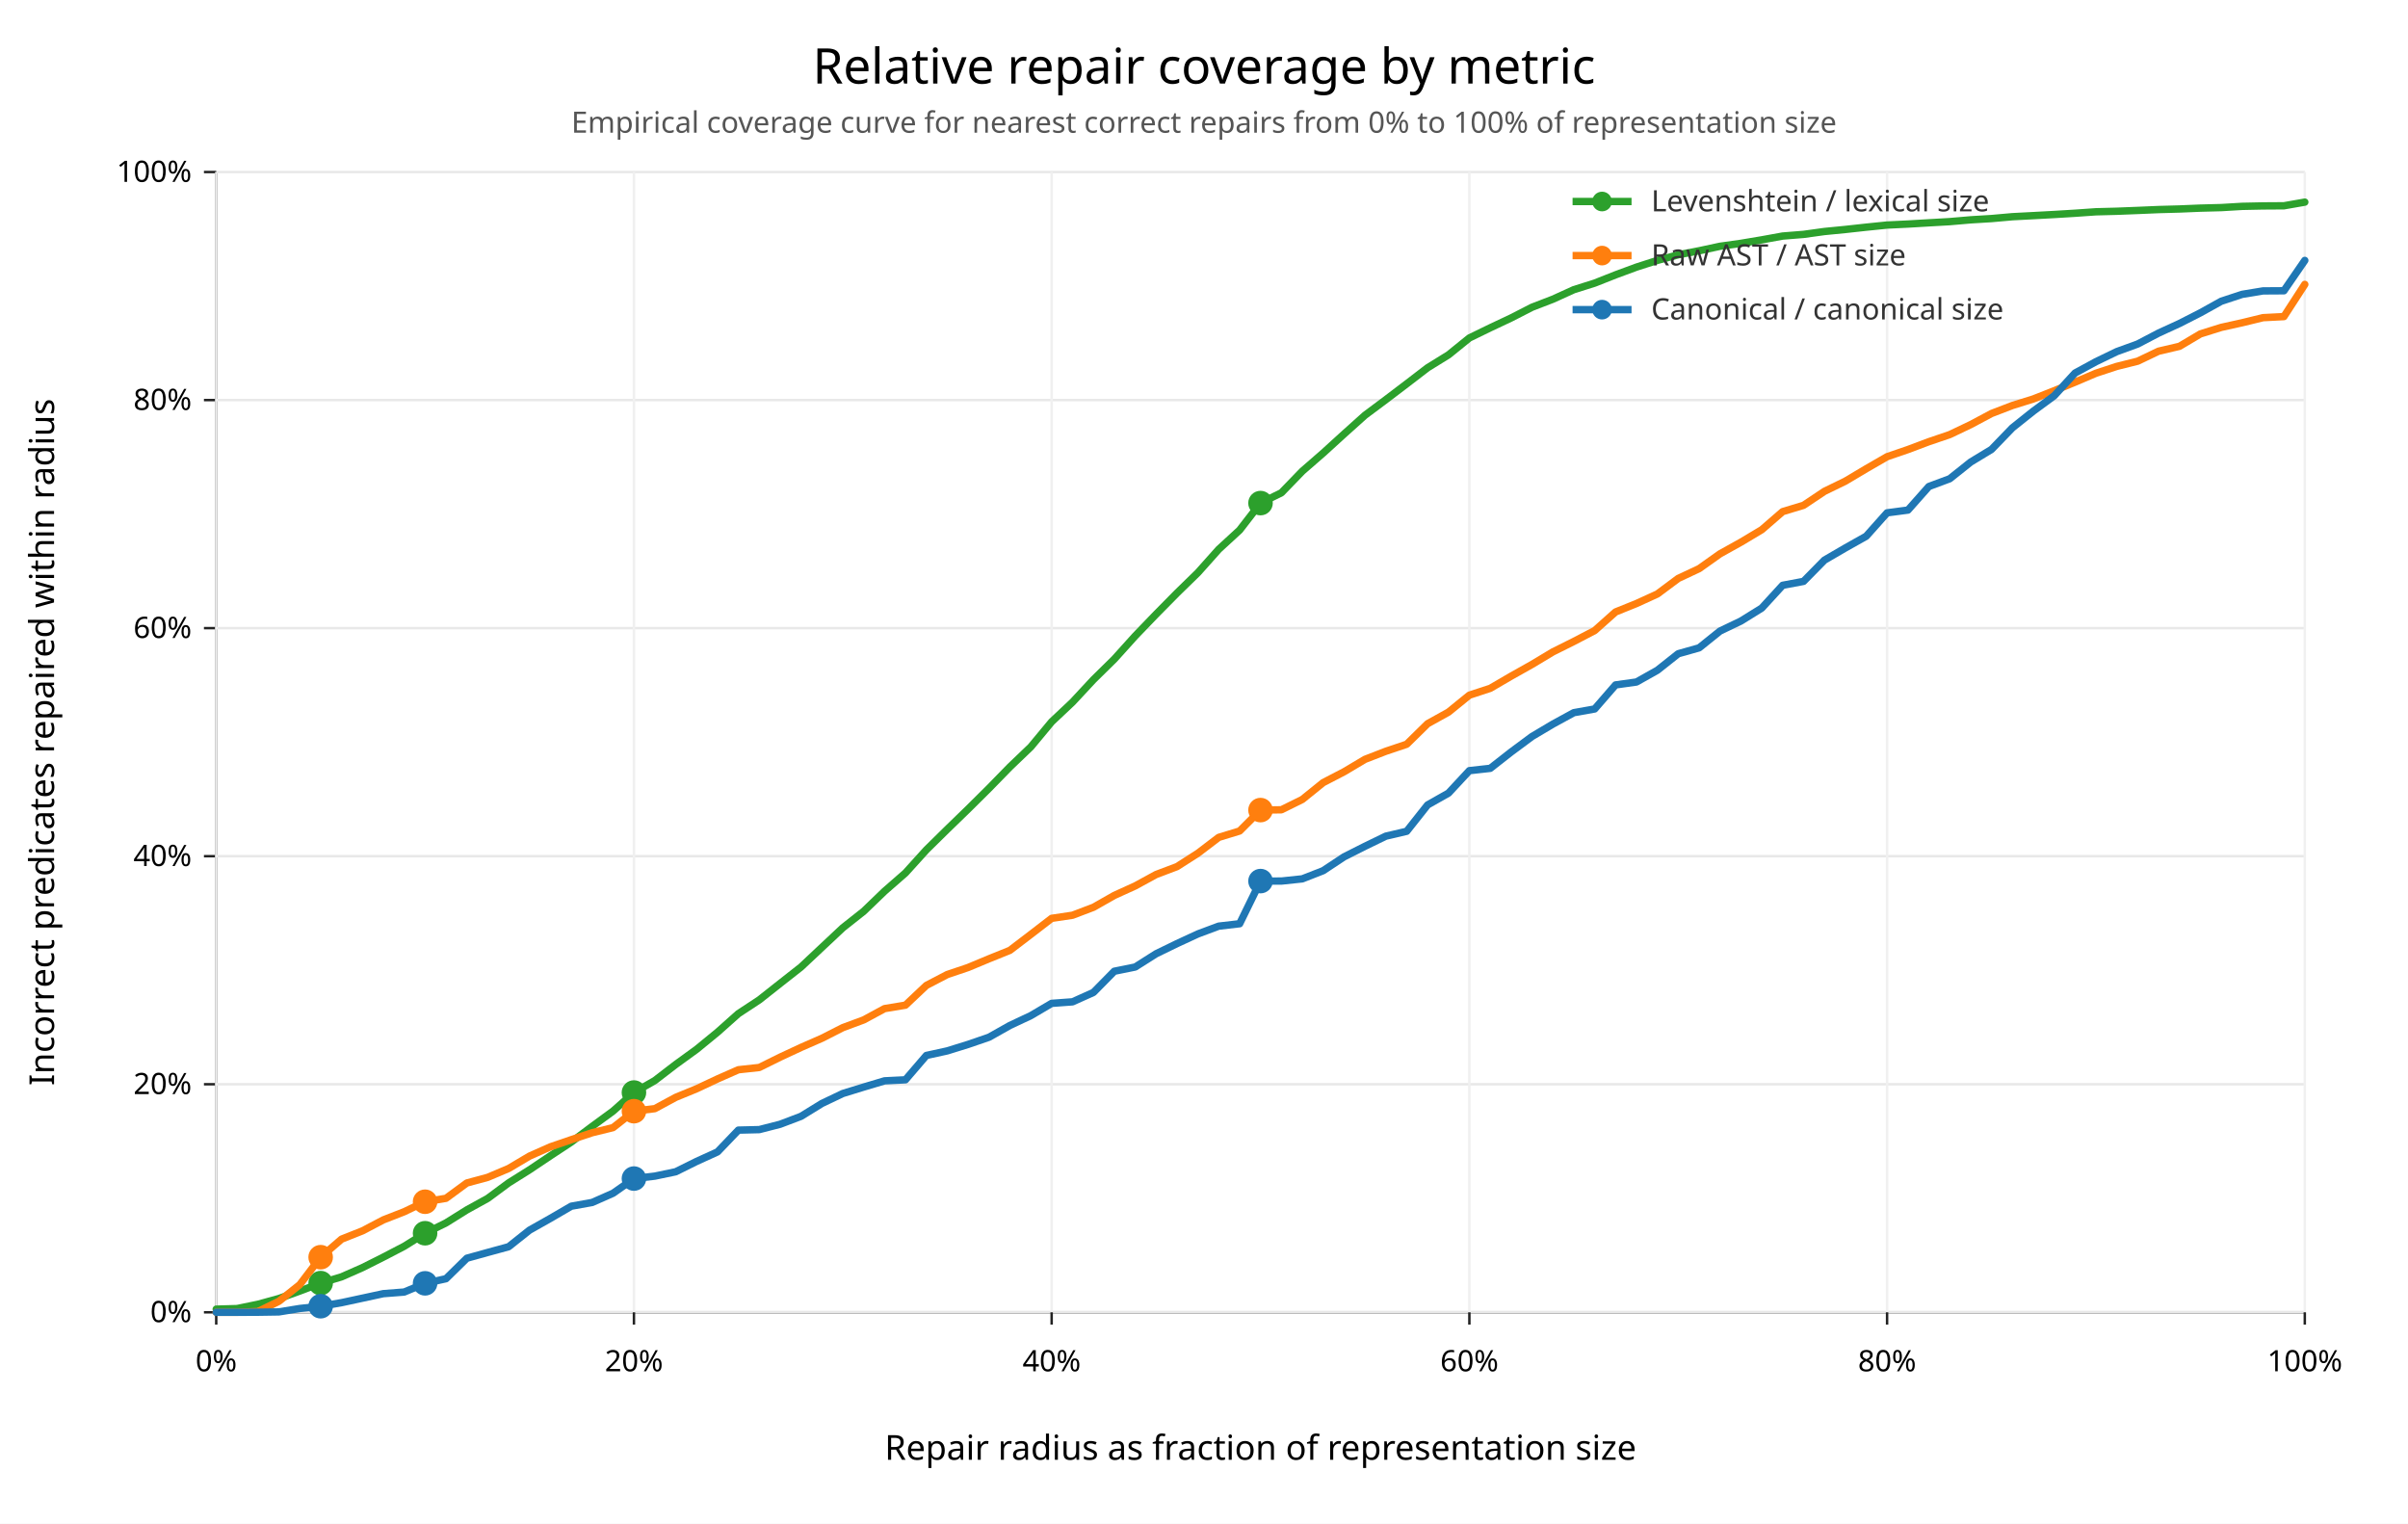
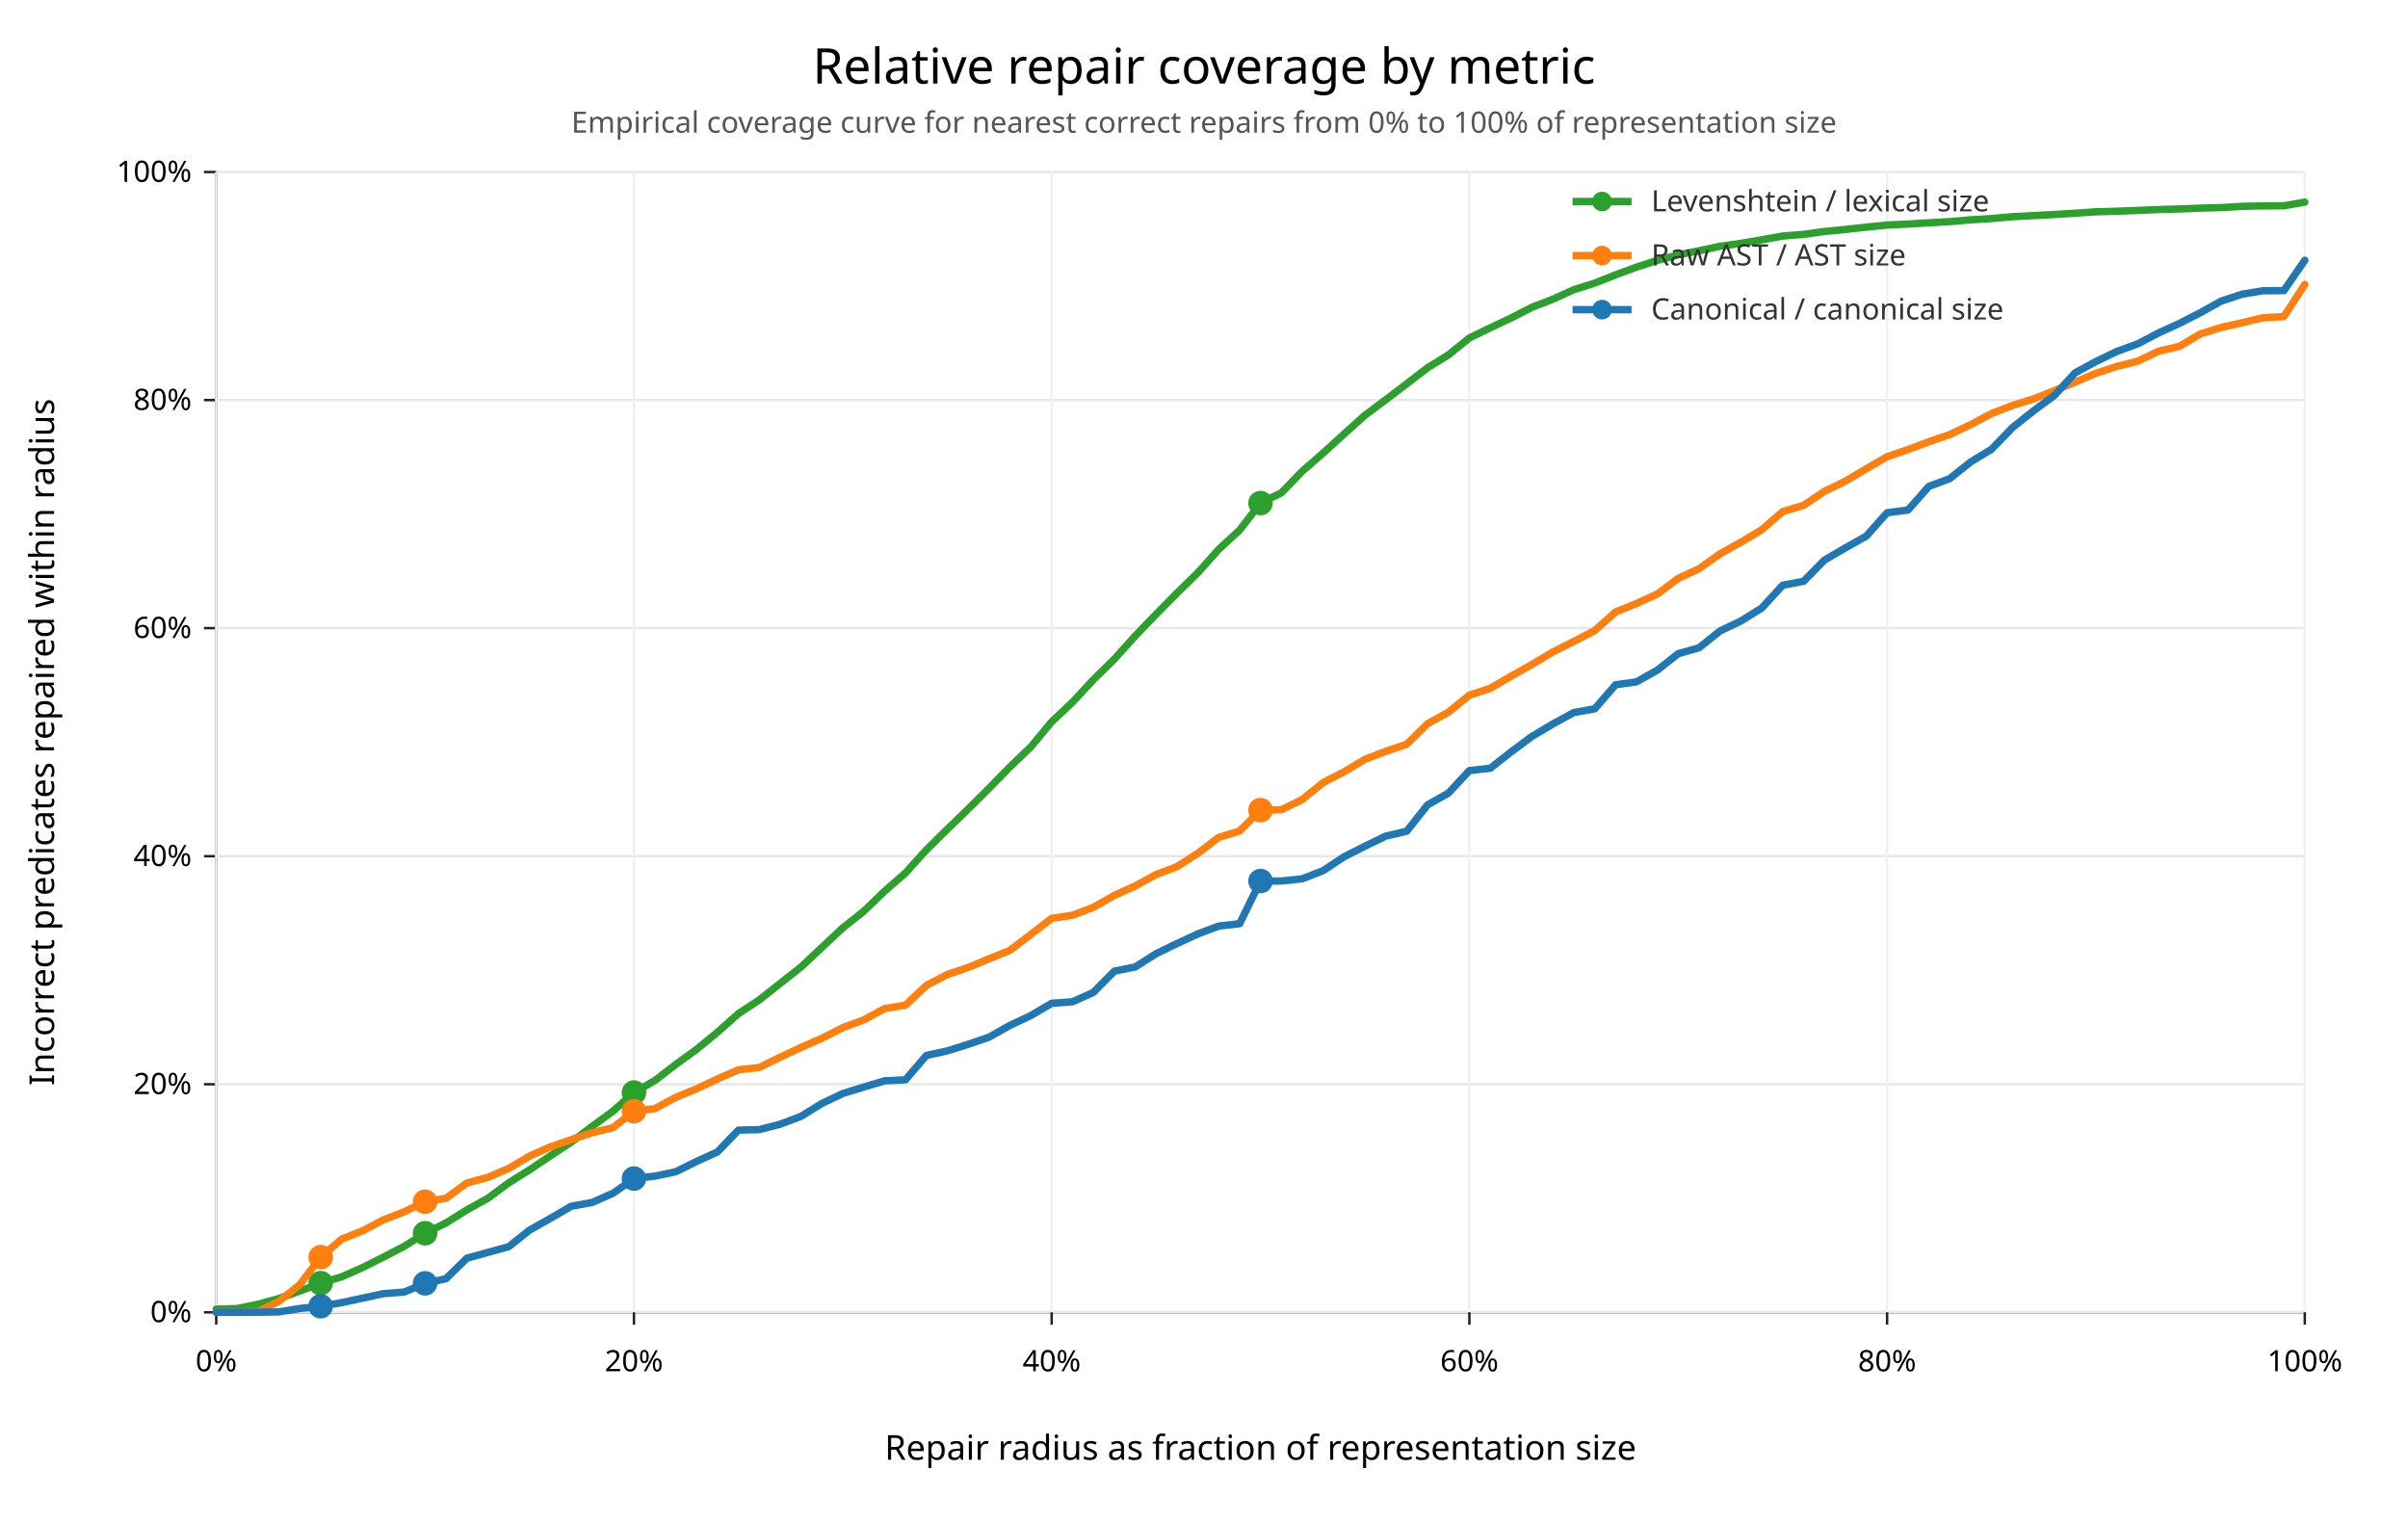
<svg xmlns="http://www.w3.org/2000/svg" width="980" height="620" viewBox="0 0 980 620">
  <rect width="100%" height="100%" fill="white" />
  <text x="490" y="34" text-anchor="middle" font-family="sans-serif" font-size="20">Relative repair coverage by metric</text>
  <text x="490" y="54" text-anchor="middle" font-family="sans-serif" font-size="12" fill="#555">Empirical coverage curve for nearest correct repairs from 0% to 100% of representation size</text>
  <line x1="88" y1="534" x2="938" y2="534" stroke="#222" stroke-width="1" />
  <line x1="88" y1="70" x2="88" y2="534" stroke="#222" stroke-width="1" />
  <line x1="88" y1="534" x2="938" y2="534" stroke="#e8e8e8" />
  <line x1="83" y1="534" x2="88" y2="534" stroke="#222" />
  <text x="78" y="538" text-anchor="end" font-family="sans-serif" font-size="12">0%</text>
  <line x1="88" y1="441.2" x2="938" y2="441.2" stroke="#e8e8e8" />
  <line x1="83" y1="441.2" x2="88" y2="441.2" stroke="#222" />
  <text x="78" y="445.2" text-anchor="end" font-family="sans-serif" font-size="12">20%</text>
  <line x1="88" y1="348.4" x2="938" y2="348.4" stroke="#e8e8e8" />
  <line x1="83" y1="348.4" x2="88" y2="348.4" stroke="#222" />
  <text x="78" y="352.4" text-anchor="end" font-family="sans-serif" font-size="12">40%</text>
  <line x1="88" y1="255.6" x2="938" y2="255.6" stroke="#e8e8e8" />
  <line x1="83" y1="255.6" x2="88" y2="255.6" stroke="#222" />
  <text x="78" y="259.6" text-anchor="end" font-family="sans-serif" font-size="12">60%</text>
  <line x1="88" y1="162.8" x2="938" y2="162.8" stroke="#e8e8e8" />
  <line x1="83" y1="162.8" x2="88" y2="162.8" stroke="#222" />
  <text x="78" y="166.8" text-anchor="end" font-family="sans-serif" font-size="12">80%</text>
  <line x1="88" y1="70" x2="938" y2="70" stroke="#e8e8e8" />
  <line x1="83" y1="70" x2="88" y2="70" stroke="#222" />
  <text x="78" y="74" text-anchor="end" font-family="sans-serif" font-size="12">100%</text>
  <line x1="88" y1="70" x2="88" y2="534" stroke="#f0f0f0" />
  <line x1="88" y1="534" x2="88" y2="539" stroke="#222" />
  <text x="88" y="558" text-anchor="middle" font-family="sans-serif" font-size="12">0%</text>
  <line x1="258" y1="70" x2="258" y2="534" stroke="#f0f0f0" />
  <line x1="258" y1="534" x2="258" y2="539" stroke="#222" />
  <text x="258" y="558" text-anchor="middle" font-family="sans-serif" font-size="12">20%</text>
  <line x1="428" y1="70" x2="428" y2="534" stroke="#f0f0f0" />
  <line x1="428" y1="534" x2="428" y2="539" stroke="#222" />
  <text x="428" y="558" text-anchor="middle" font-family="sans-serif" font-size="12">40%</text>
  <line x1="598" y1="70" x2="598" y2="534" stroke="#f0f0f0" />
  <line x1="598" y1="534" x2="598" y2="539" stroke="#222" />
  <text x="598" y="558" text-anchor="middle" font-family="sans-serif" font-size="12">60%</text>
  <line x1="768" y1="70" x2="768" y2="534" stroke="#f0f0f0" />
  <line x1="768" y1="534" x2="768" y2="539" stroke="#222" />
  <text x="768" y="558" text-anchor="middle" font-family="sans-serif" font-size="12">80%</text>
  <line x1="938" y1="70" x2="938" y2="534" stroke="#f0f0f0" />
  <line x1="938" y1="534" x2="938" y2="539" stroke="#222" />
  <text x="938" y="558" text-anchor="middle" font-family="sans-serif" font-size="12">100%</text>
  <path d="M 88 532.719 L 96.5 532.478 L 105 530.727 L 113.5 528.395 L 122 525.352 L 130.5 522.122 L 139 519.572 L 147.5 515.828 L 156 511.559 L 164.5 507.136 L 173 501.827 L 181.5 497.634 L 190 492.325 L 198.5 487.639 L 207 481.345 L 215.5 476.014 L 224 470.321 L 232.5 464.727 L 241 458.345 L 249.5 452.127 L 258 444.574 L 266.5 439.692 L 275 433.156 L 283.5 426.993 L 292 420.031 L 300.5 412.466 L 309 406.883 L 317.5 400.173 L 326 393.495 L 334.5 385.515 L 343 377.545 L 351.5 370.824 L 360 362.646 L 368.5 355.224 L 377 345.832 L 385.5 337.468 L 394 329.225 L 402.5 320.796 L 411 312.082 L 419.5 303.949 L 428 293.713 L 436.5 285.711 L 445 276.57 L 453.5 268.207 L 462 258.781 L 470.5 249.947 L 479 241.332 L 487.5 233.045 L 496 223.521 L 504.5 215.705 L 513 204.714 L 521.5 200.521 L 530 191.742 L 538.5 184.352 L 547 176.613 L 555.5 168.983 L 564 162.634 L 572.5 156.175 L 581 149.65 L 589.5 144.396 L 598 137.521 L 606.5 133.383 L 615 129.377 L 623.5 125.02 L 632 121.747 L 640.5 117.882 L 649 115.2 L 657.5 111.839 L 666 108.698 L 674.5 105.961 L 683 103.673 L 691.5 102.042 L 700 100.214 L 708.5 99.021 L 717 97.597 L 725.5 96.054 L 734 95.375 L 742.5 94.204 L 751 93.372 L 759.5 92.441 L 768 91.577 L 776.5 91.172 L 785 90.668 L 793.5 90.186 L 802 89.453 L 810.5 88.938 L 819 88.183 L 827.5 87.745 L 836 87.285 L 844.5 86.771 L 853 86.18 L 861.5 85.961 L 870 85.632 L 878.5 85.271 L 887 85.041 L 895.5 84.691 L 904 84.472 L 912.5 83.968 L 921 83.793 L 929.5 83.738 L 938 82.25" fill="none" stroke="#2ca02c" stroke-width="3" stroke-linecap="round" stroke-linejoin="round" />
  <circle cx="130.5" cy="522.122" r="5" fill="#2ca02c" />
  <circle cx="173" cy="501.827" r="5" fill="#2ca02c" />
  <circle cx="258" cy="444.574" r="5" fill="#2ca02c" />
  <circle cx="513" cy="204.714" r="5" fill="#2ca02c" />
  <path d="M 88 534 L 96.5 534 L 105 533.683 L 113.5 529.523 L 122 522.757 L 130.5 511.57 L 139 504.235 L 147.5 500.863 L 156 496.397 L 164.5 493.08 L 173 489.008 L 181.5 487.618 L 190 481.378 L 198.5 479.079 L 207 475.477 L 215.5 470.442 L 224 466.665 L 232.5 463.753 L 241 460.929 L 249.5 458.849 L 258 452.16 L 266.5 451.131 L 275 446.533 L 283.5 443.041 L 292 439.046 L 300.5 435.302 L 309 434.382 L 317.5 430.179 L 326 426.216 L 334.5 422.494 L 343 418.17 L 351.5 415.017 L 360 410.419 L 368.5 409.018 L 377 400.994 L 385.5 396.56 L 394 393.692 L 402.5 390.145 L 411 386.719 L 419.5 380.238 L 428 373.692 L 436.5 372.422 L 445 369.193 L 453.5 364.365 L 462 360.501 L 470.5 355.859 L 479 352.652 L 487.5 347.211 L 496 340.741 L 504.5 338.147 L 513 329.641 L 521.5 329.521 L 530 325.317 L 538.5 318.464 L 547 314.053 L 555.5 308.995 L 564 305.7 L 572.5 302.843 L 581 294.49 L 589.5 289.772 L 598 282.876 L 606.5 280.095 L 615 275.136 L 623.5 270.363 L 632 265.262 L 640.5 261.025 L 649 256.592 L 657.5 249.016 L 666 245.59 L 674.5 241.704 L 683 235.376 L 691.5 231.392 L 700 225.36 L 708.5 220.631 L 717 215.551 L 725.5 208.184 L 734 205.623 L 742.5 199.941 L 751 195.803 L 759.5 190.746 L 768 185.841 L 776.5 182.929 L 785 179.733 L 793.5 176.843 L 802 172.792 L 810.5 168.26 L 819 164.998 L 827.5 162.349 L 836 158.999 L 844.5 155.507 L 853 151.884 L 861.5 149.092 L 870 146.968 L 878.5 142.907 L 887 140.926 L 895.5 135.879 L 904 133.219 L 912.5 131.336 L 921 129.267 L 929.5 128.829 L 938 115.726" fill="none" stroke="#ff7f0e" stroke-width="3" stroke-linecap="round" stroke-linejoin="round" />
  <circle cx="130.5" cy="511.57" r="5" fill="#ff7f0e" />
  <circle cx="173" cy="489.008" r="5" fill="#ff7f0e" />
  <circle cx="258" cy="452.16" r="5" fill="#ff7f0e" />
  <circle cx="513" cy="329.641" r="5" fill="#ff7f0e" />
-   <path d="M 88 534 L 96.5 534 L 105 533.967 L 113.5 533.836 L 122 532.456 L 130.5 531.526 L 139 530.081 L 147.5 528.253 L 156 526.414 L 164.5 525.757 L 173 522.21 L 181.5 520.338 L 190 511.997 L 198.5 509.643 L 207 507.322 L 215.5 500.568 L 224 495.773 L 232.5 490.825 L 241 489.303 L 249.5 485.549 L 258 479.582 L 266.5 478.586 L 275 476.813 L 283.5 472.598 L 292 468.734 L 300.5 459.867 L 309 459.659 L 317.5 457.48 L 326 454.251 L 334.5 449.018 L 343 444.968 L 351.5 442.352 L 360 439.812 L 368.5 439.396 L 377 429.489 L 385.5 427.628 L 394 424.99 L 402.5 422.067 L 411 417.283 L 419.5 413.287 L 428 408.285 L 436.5 407.661 L 445 403.84 L 453.5 395.214 L 462 393.495 L 470.5 388.109 L 479 383.971 L 487.5 380.041 L 496 376.867 L 504.5 375.881 L 513 358.53 L 521.5 358.519 L 530 357.622 L 538.5 354.294 L 547 348.667 L 555.5 344.376 L 564 340.249 L 572.5 338.267 L 581 327.539 L 589.5 322.734 L 598 313.593 L 606.5 312.651 L 615 305.996 L 623.5 299.69 L 632 294.644 L 640.5 290.002 L 649 288.491 L 657.5 278.705 L 666 277.522 L 674.5 272.75 L 683 266.017 L 691.5 263.62 L 700 256.789 L 708.5 252.717 L 717 247.44 L 725.5 238.168 L 734 236.57 L 742.5 227.933 L 751 222.984 L 759.5 218.201 L 768 208.677 L 776.5 207.56 L 785 197.971 L 793.5 194.807 L 802 188.031 L 810.5 182.875 L 819 174.084 L 827.5 167.308 L 836 161.057 L 844.5 151.796 L 853 147.176 L 861.5 143.071 L 870 139.984 L 878.5 135.529 L 887 131.632 L 895.5 127.297 L 904 122.578 L 912.5 119.776 L 921 118.375 L 929.5 118.32 L 938 105.972" fill="none" stroke="#1f77b4" stroke-width="3" stroke-linecap="round" stroke-linejoin="round" />
+   <path d="M 88 534 L 96.5 534 L 105 533.967 L 113.5 533.836 L 122 532.456 L 130.5 531.526 L 139 530.081 L 147.5 528.253 L 156 526.414 L 164.5 525.757 L 173 522.21 L 181.5 520.338 L 190 511.997 L 198.5 509.643 L 207 507.322 L 215.5 500.568 L 224 495.773 L 232.5 490.825 L 241 489.303 L 249.5 485.549 L 258 479.582 L 266.5 478.586 L 275 476.813 L 283.5 472.598 L 292 468.734 L 300.5 459.867 L 309 459.659 L 317.5 457.48 L 326 454.251 L 334.5 449.018 L 343 444.968 L 351.5 442.352 L 360 439.812 L 368.5 439.396 L 377 429.489 L 385.5 427.628 L 394 424.968 L 402.5 422.045 L 411 417.261 L 419.5 413.265 L 428 408.263 L 436.5 407.639 L 445 403.818 L 453.5 395.192 L 462 393.473 L 470.5 388.087 L 479 383.949 L 487.5 380.019 L 496 376.845 L 504.5 375.859 L 513 358.508 L 521.5 358.498 L 530 357.6 L 538.5 354.272 L 547 348.634 L 555.5 344.343 L 564 340.216 L 572.5 338.235 L 581 327.507 L 589.5 322.701 L 598 313.56 L 606.5 312.619 L 615 305.941 L 623.5 299.635 L 632 294.589 L 640.5 289.947 L 649 288.437 L 657.5 278.65 L 666 277.468 L 674.5 272.695 L 683 265.984 L 691.5 263.587 L 700 256.756 L 708.5 252.695 L 717 247.418 L 725.5 238.146 L 734 236.548 L 742.5 227.911 L 751 222.963 L 759.5 218.179 L 768 208.655 L 776.5 207.538 L 785 197.916 L 793.5 194.752 L 802 187.976 L 810.5 182.809 L 819 174.018 L 827.5 167.242 L 836 160.992 L 844.5 151.73 L 853 147.111 L 861.5 143.006 L 870 139.919 L 878.5 135.474 L 887 131.577 L 895.5 127.231 L 904 122.513 L 912.5 119.71 L 921 118.309 L 929.5 118.254 L 938 105.928" fill="none" stroke="#1f77b4" stroke-width="3" stroke-linecap="round" stroke-linejoin="round" />
  <circle cx="130.5" cy="531.526" r="5" fill="#1f77b4" />
  <circle cx="173" cy="522.21" r="5" fill="#1f77b4" />
  <circle cx="258" cy="479.582" r="5" fill="#1f77b4" />
-   <circle cx="513" cy="358.53" r="5" fill="#1f77b4" />
+   <circle cx="513" cy="358.508" r="5" fill="#1f77b4" />
  <line x1="640" y1="82" x2="664" y2="82" stroke="#2ca02c" stroke-width="3" />
  <circle cx="652" cy="82" r="4" fill="#2ca02c" />
  <text x="672" y="86" font-family="sans-serif" font-size="12" fill="#333">Levenshtein / lexical size</text>
  <line x1="640" y1="104" x2="664" y2="104" stroke="#ff7f0e" stroke-width="3" />
  <circle cx="652" cy="104" r="4" fill="#ff7f0e" />
  <text x="672" y="108" font-family="sans-serif" font-size="12" fill="#333">Raw AST / AST size</text>
  <line x1="640" y1="126" x2="664" y2="126" stroke="#1f77b4" stroke-width="3" />
  <circle cx="652" cy="126" r="4" fill="#1f77b4" />
  <text x="672" y="130" font-family="sans-serif" font-size="12" fill="#333">Canonical / canonical size</text>
  <text x="513" y="594" text-anchor="middle" font-family="sans-serif" font-size="14">Repair radius as fraction of representation size</text>
  <text x="22" y="302" transform="rotate(-90 22 302)" text-anchor="middle" font-family="sans-serif" font-size="14">Incorrect predicates repaired within radius</text>
</svg>
